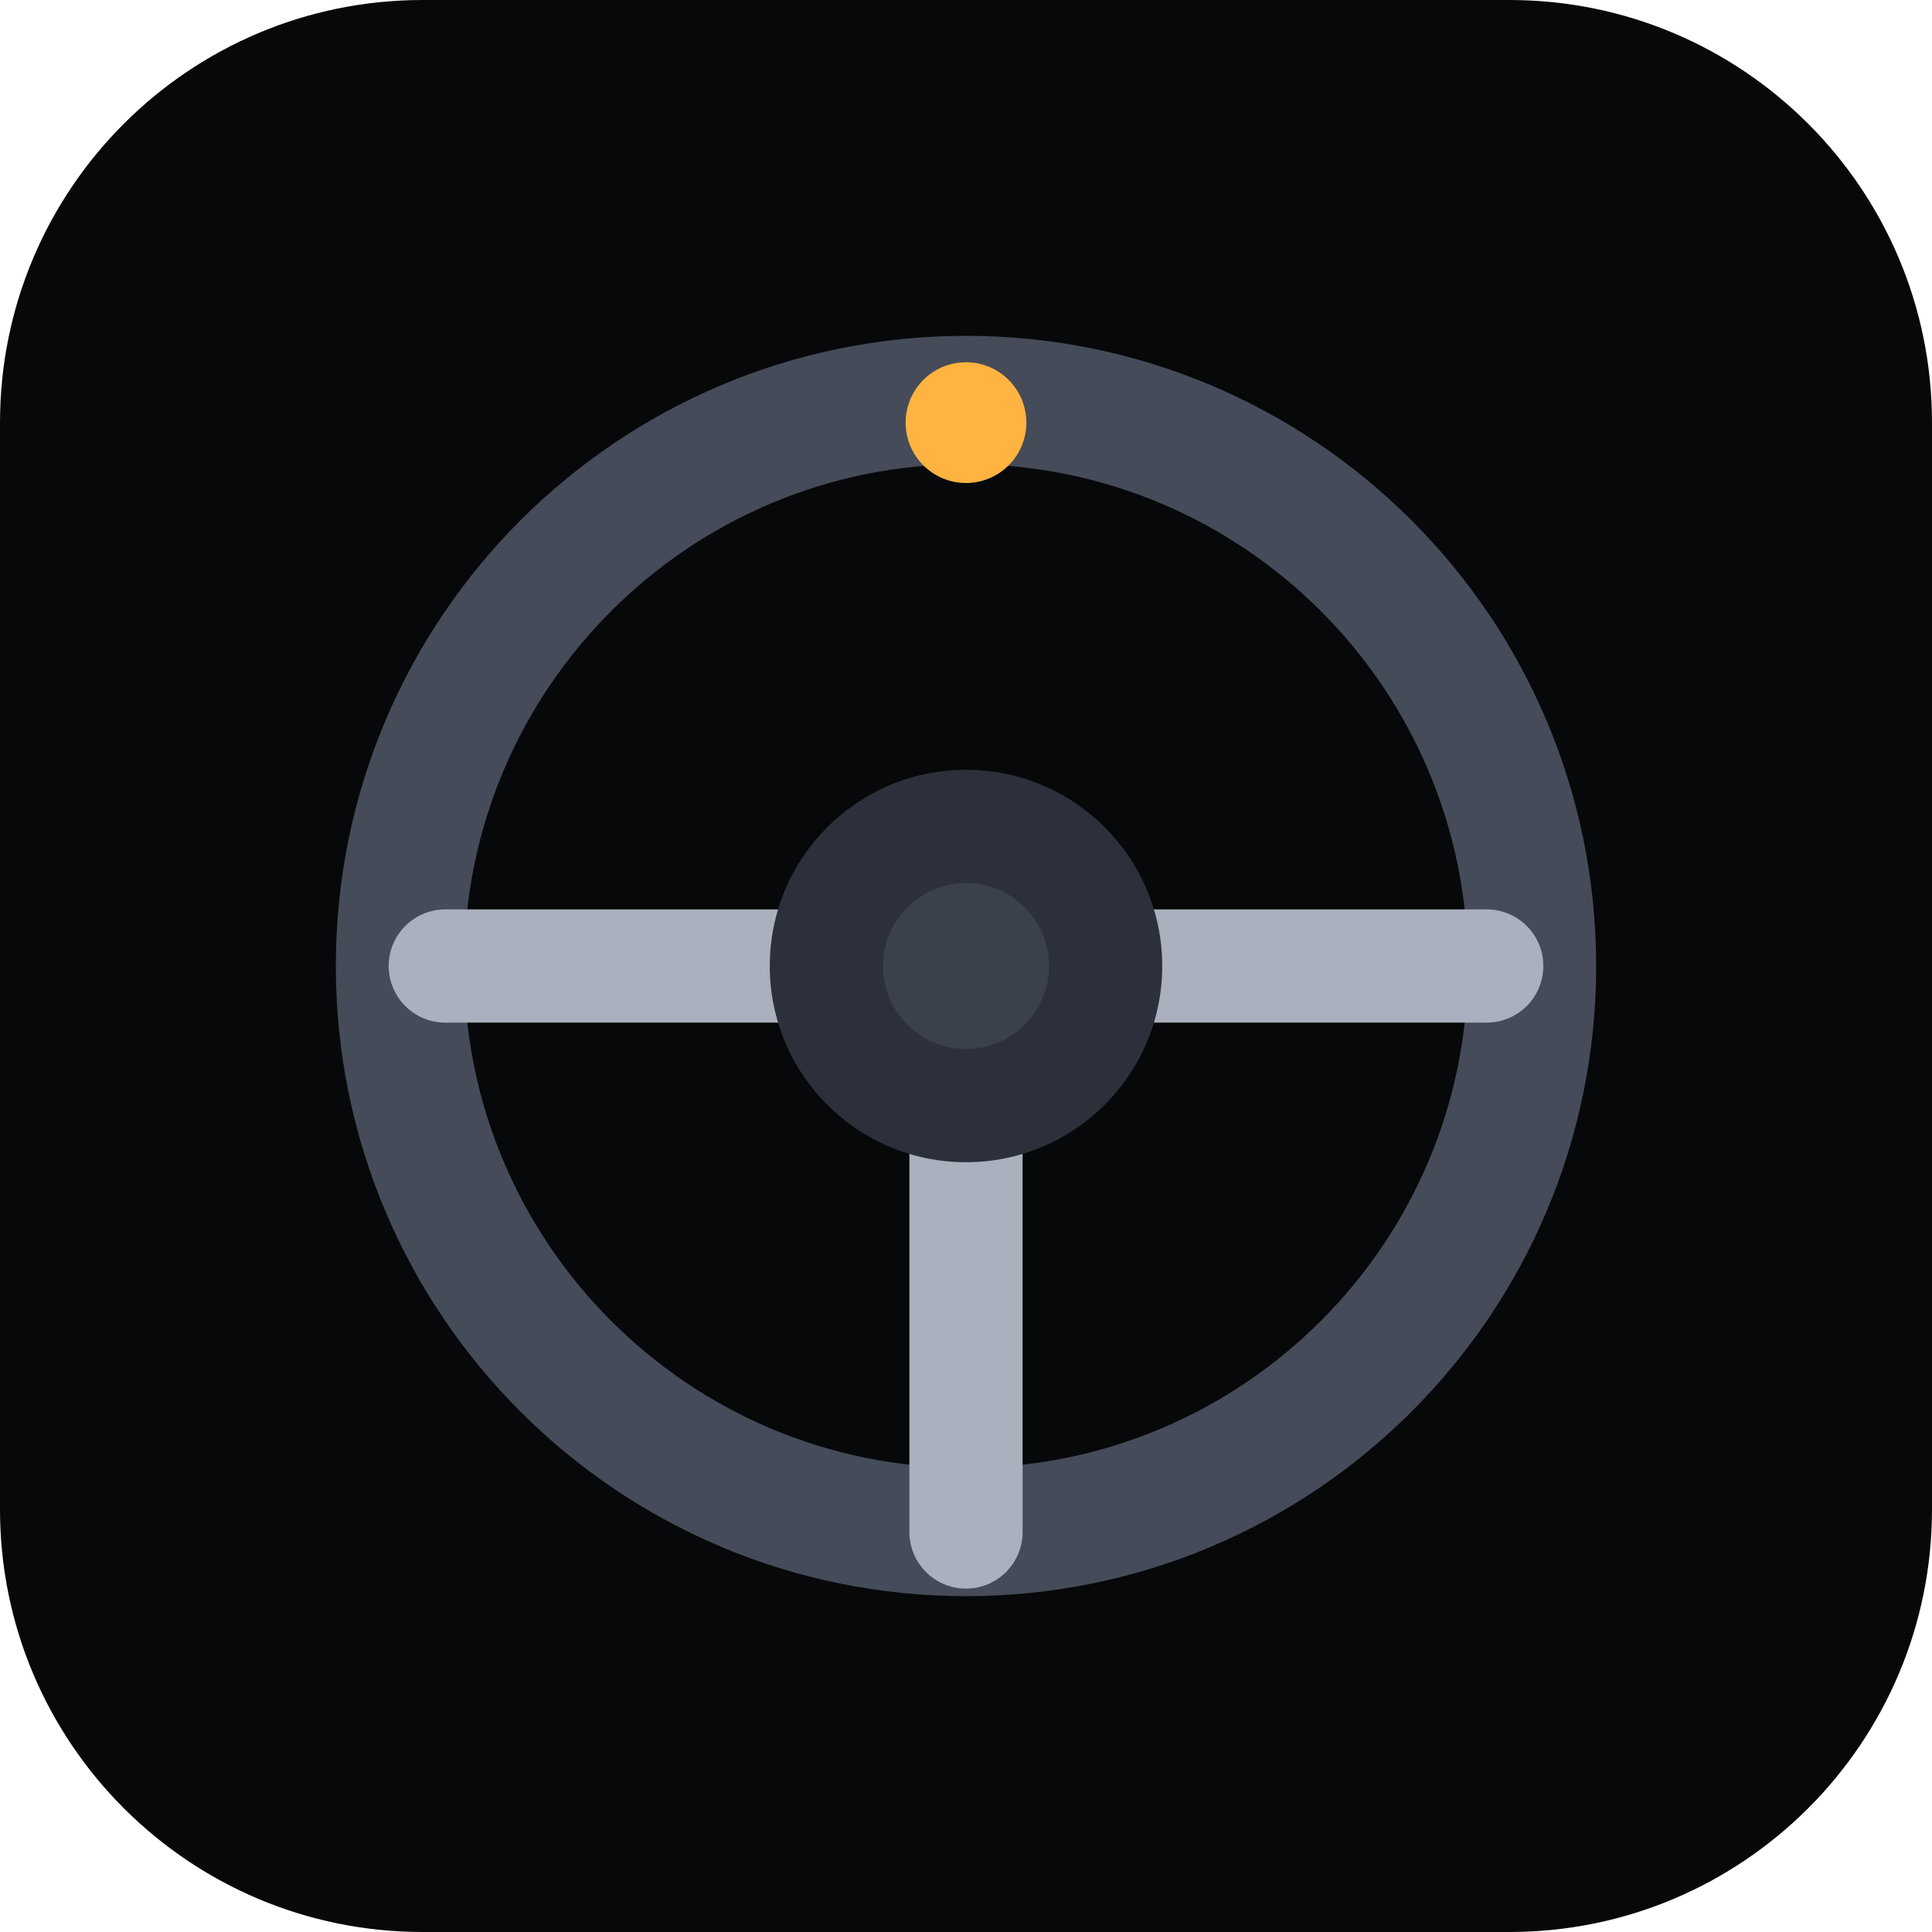
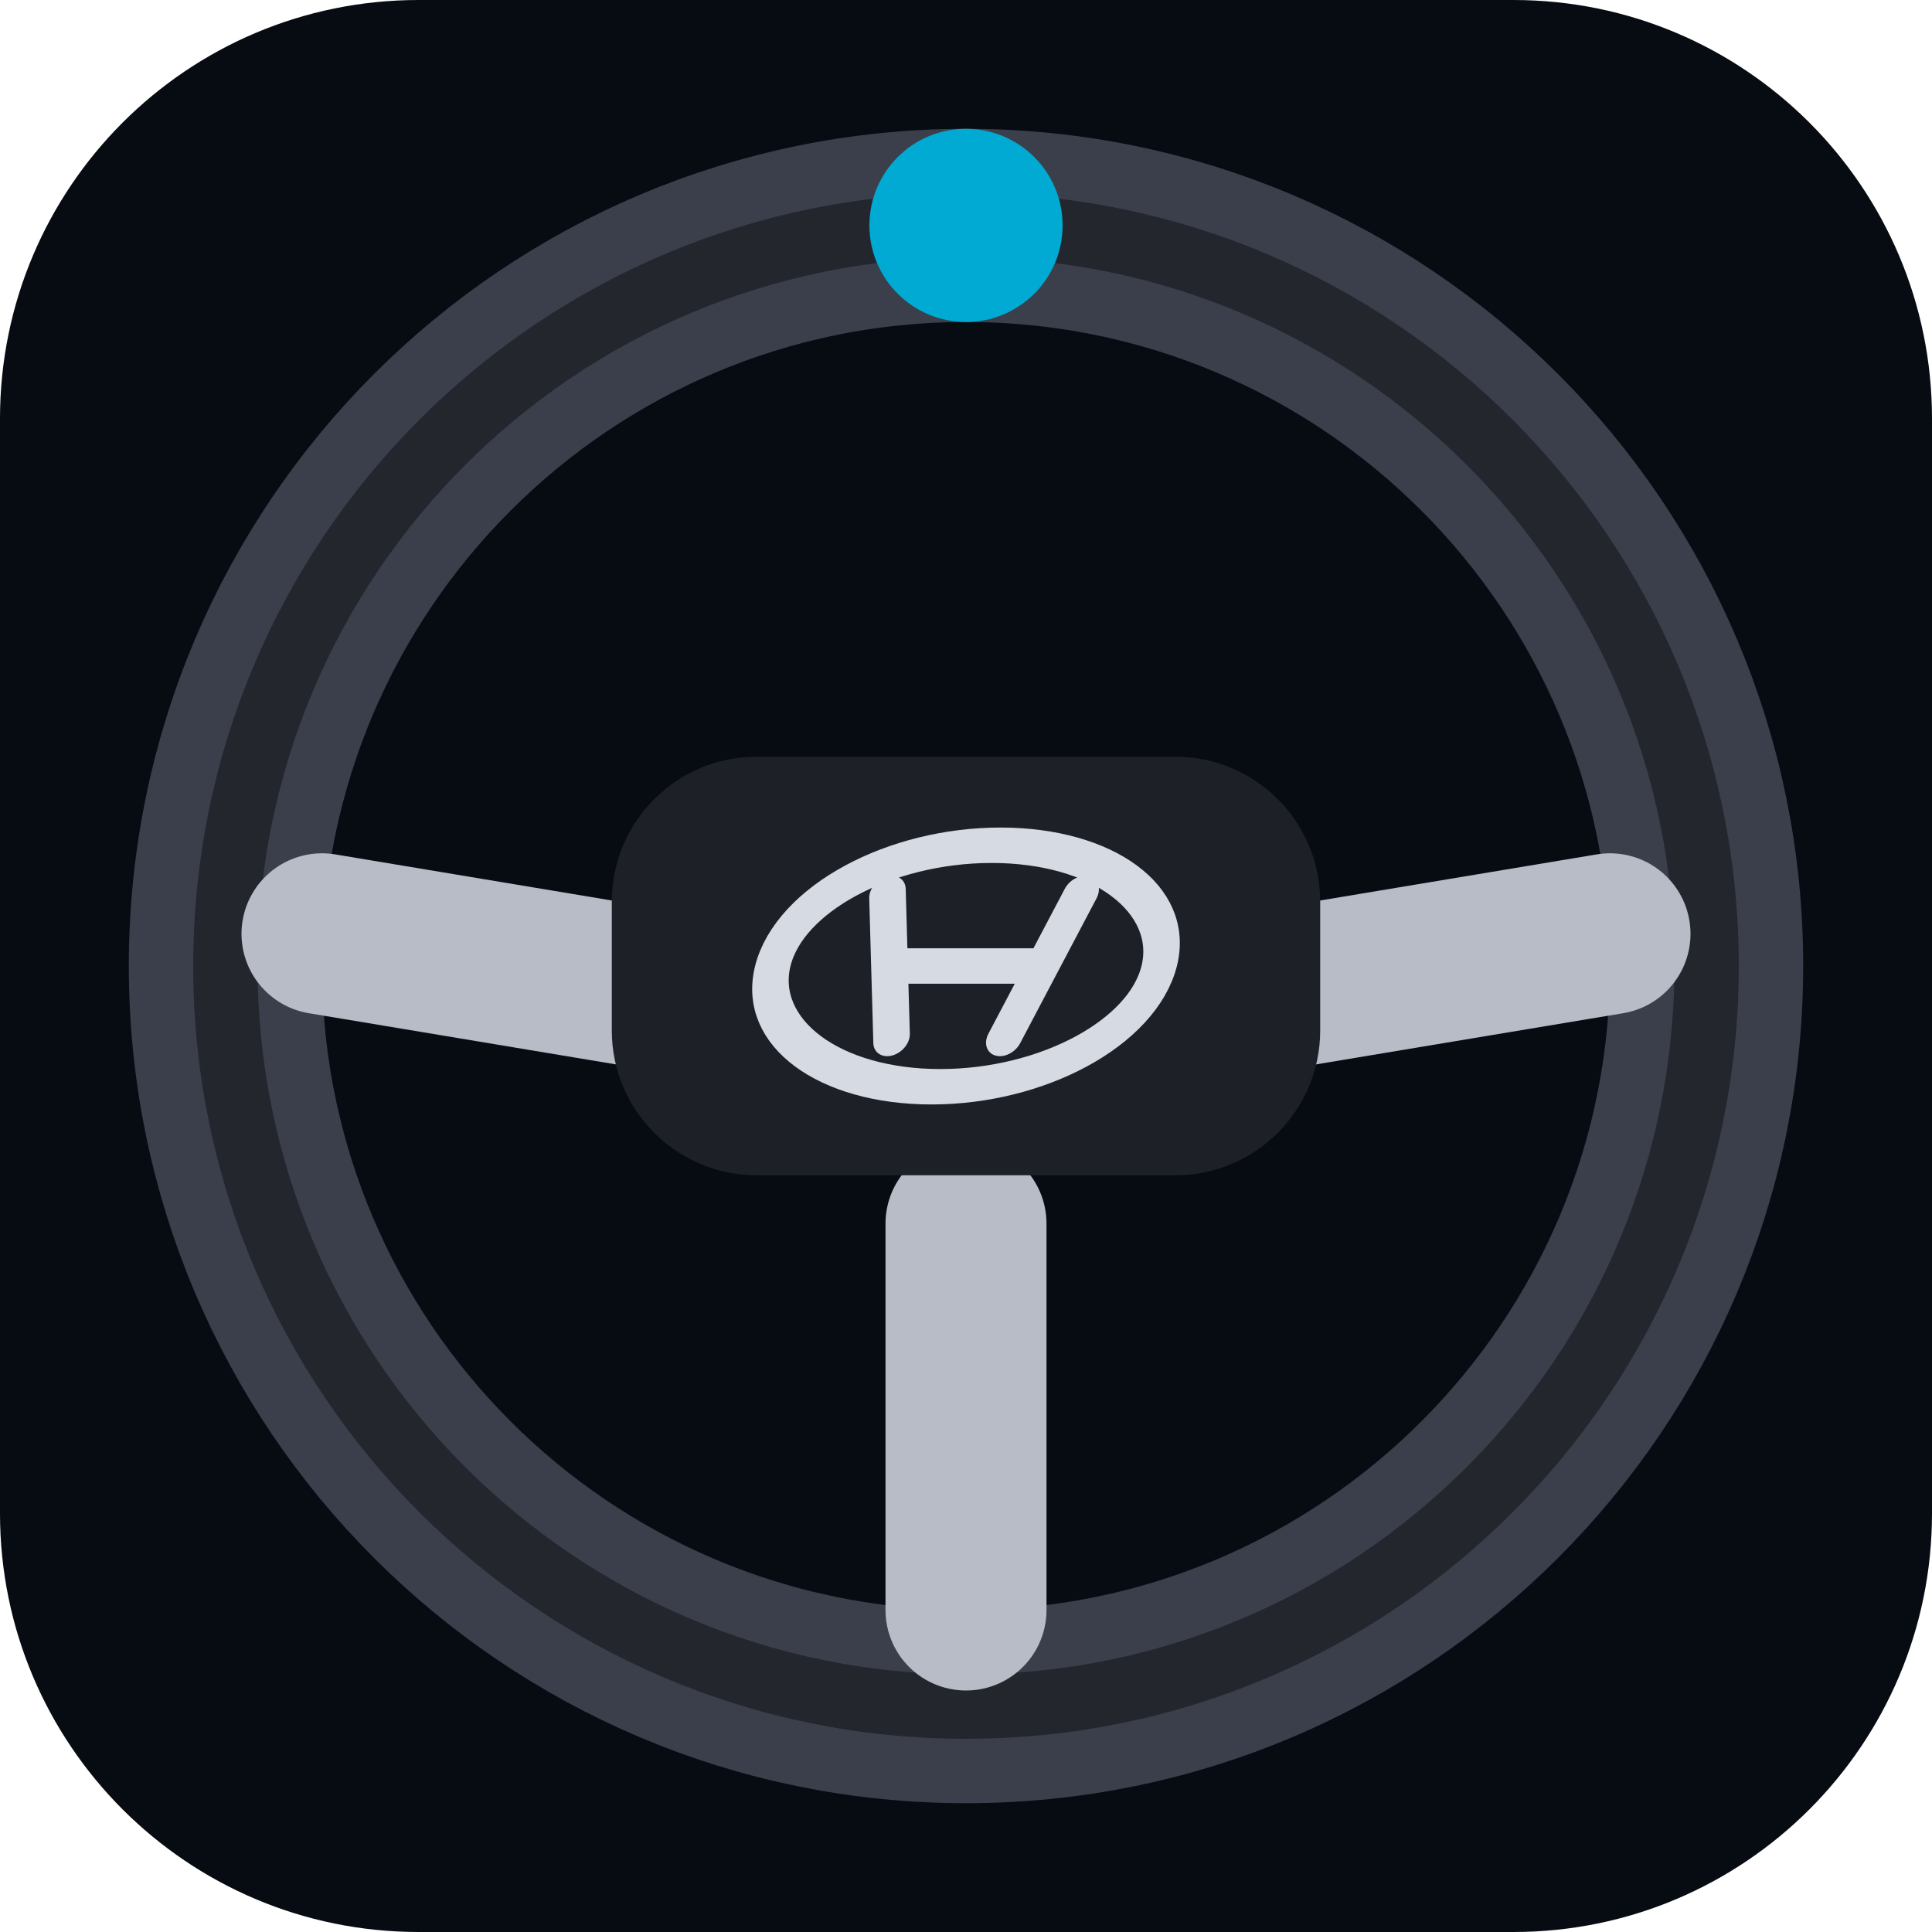
- <svg xmlns="http://www.w3.org/2000/svg" viewBox="0 0 512 512">
-   <rect width="512" height="512" rx="112" fill="#07080a" />
-   <circle cx="256" cy="256" r="150" fill="none" stroke="#454b58" stroke-width="34" />
-   <path d="M118 256h92M302 256h92M256 300v106" stroke="#aab0bd" stroke-width="30" stroke-linecap="round" />
-   <circle cx="256" cy="256" r="52" fill="#2b303a" />
-   <circle cx="256" cy="256" r="22" fill="#3a404c" />
-   <circle cx="256" cy="112" r="16" fill="#ffb340" />
+ <svg xmlns="http://www.w3.org/2000/svg" viewBox="0 0 120 120">
+   <rect width="120" height="120" rx="26" fill="#070B12" />
+   <g transform="translate(60 60)">
+     <animateTransform attributeName="transform" type="rotate" values="0;0;-14;12;-5;0;0" keyTimes="0;0.86;0.89;0.93;0.97;0.99;1" dur="7s" repeatCount="indefinite" additive="sum" />
+     <circle r="46" fill="none" stroke="#3a3f4b" stroke-width="12" />
+     <circle r="46" fill="none" stroke="#23262d" stroke-width="4" />
+     <path d="M-40 -2 L-16 2 M40 -2 L16 2 M0 16 V40" stroke="#b7bcc6" stroke-width="10" stroke-linecap="round" />
+     <rect x="-22" y="-13" width="44" height="26" rx="9" fill="#1d2027" />
+     <ellipse rx="12" ry="7.5" fill="none" stroke="#d6dae2" stroke-width="2.2" transform="skewX(-14)" />
+     <path d="M-6 -4.5 L-3.5 4.5 M6 -4.5 L3.5 4.5 M-4.7 0 L4.7 0" stroke="#d6dae2" stroke-width="2.2" stroke-linecap="round" transform="skewX(-14)" />
+     <circle cy="-46" r="6" fill="#00AAD2" />
+   </g>
</svg>
